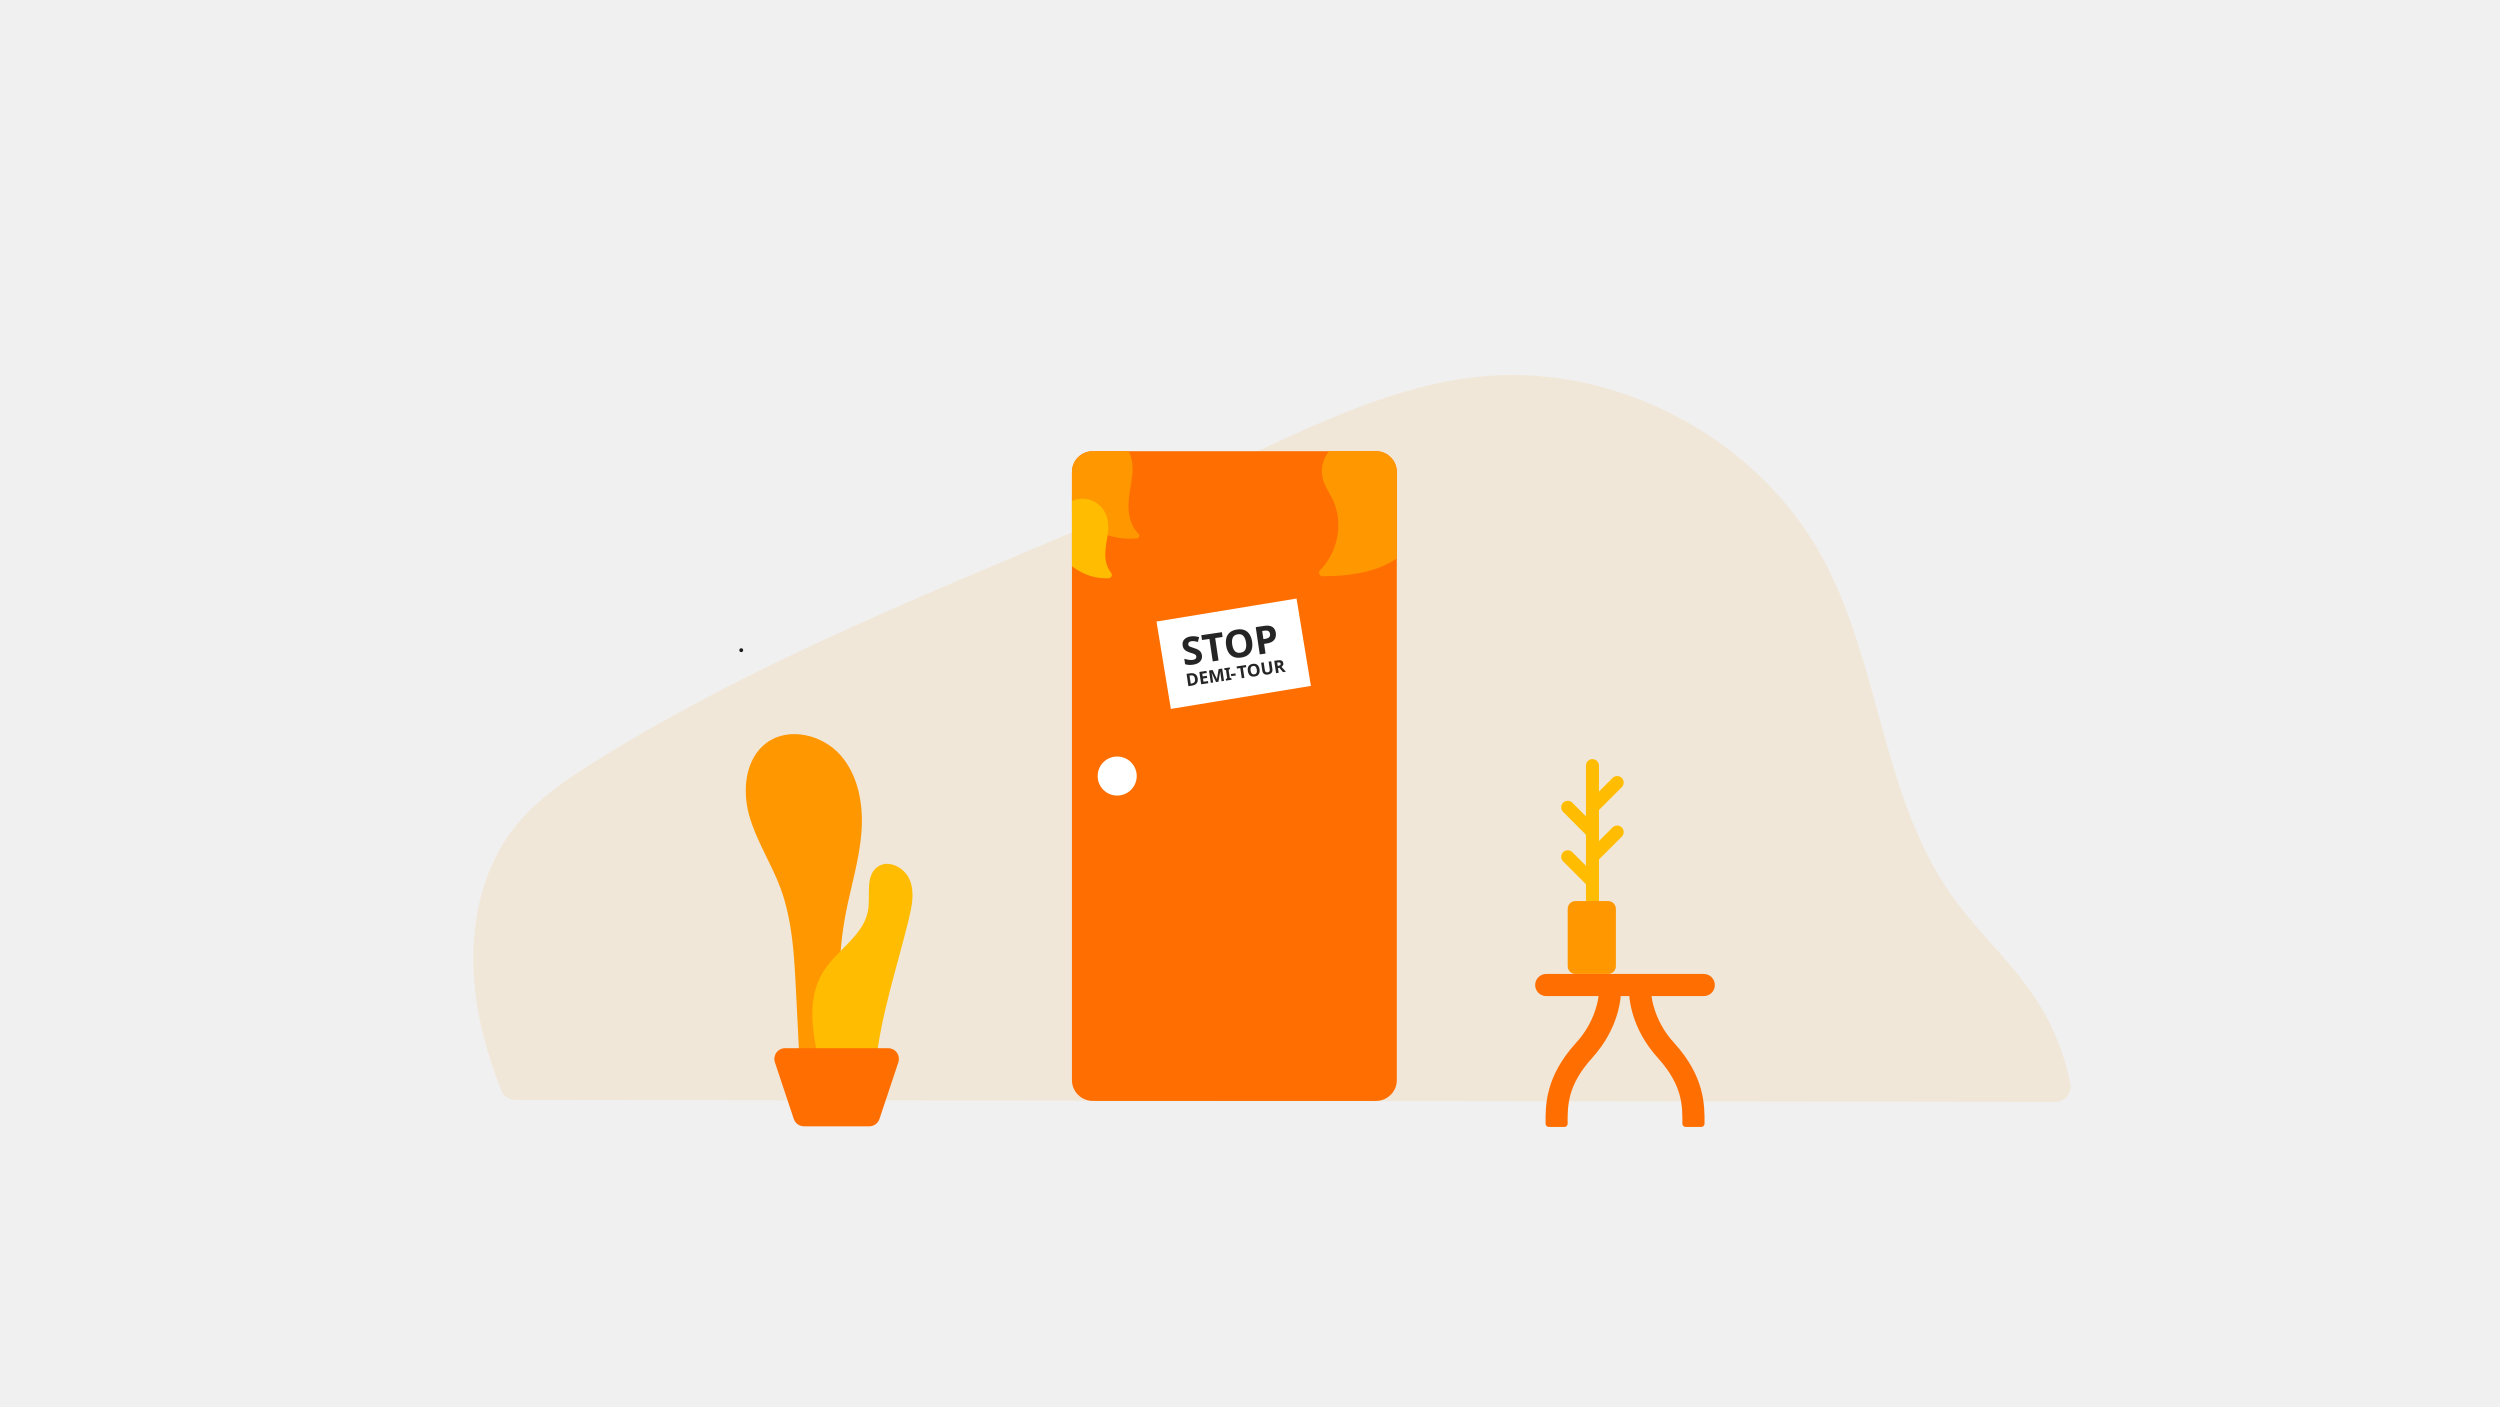
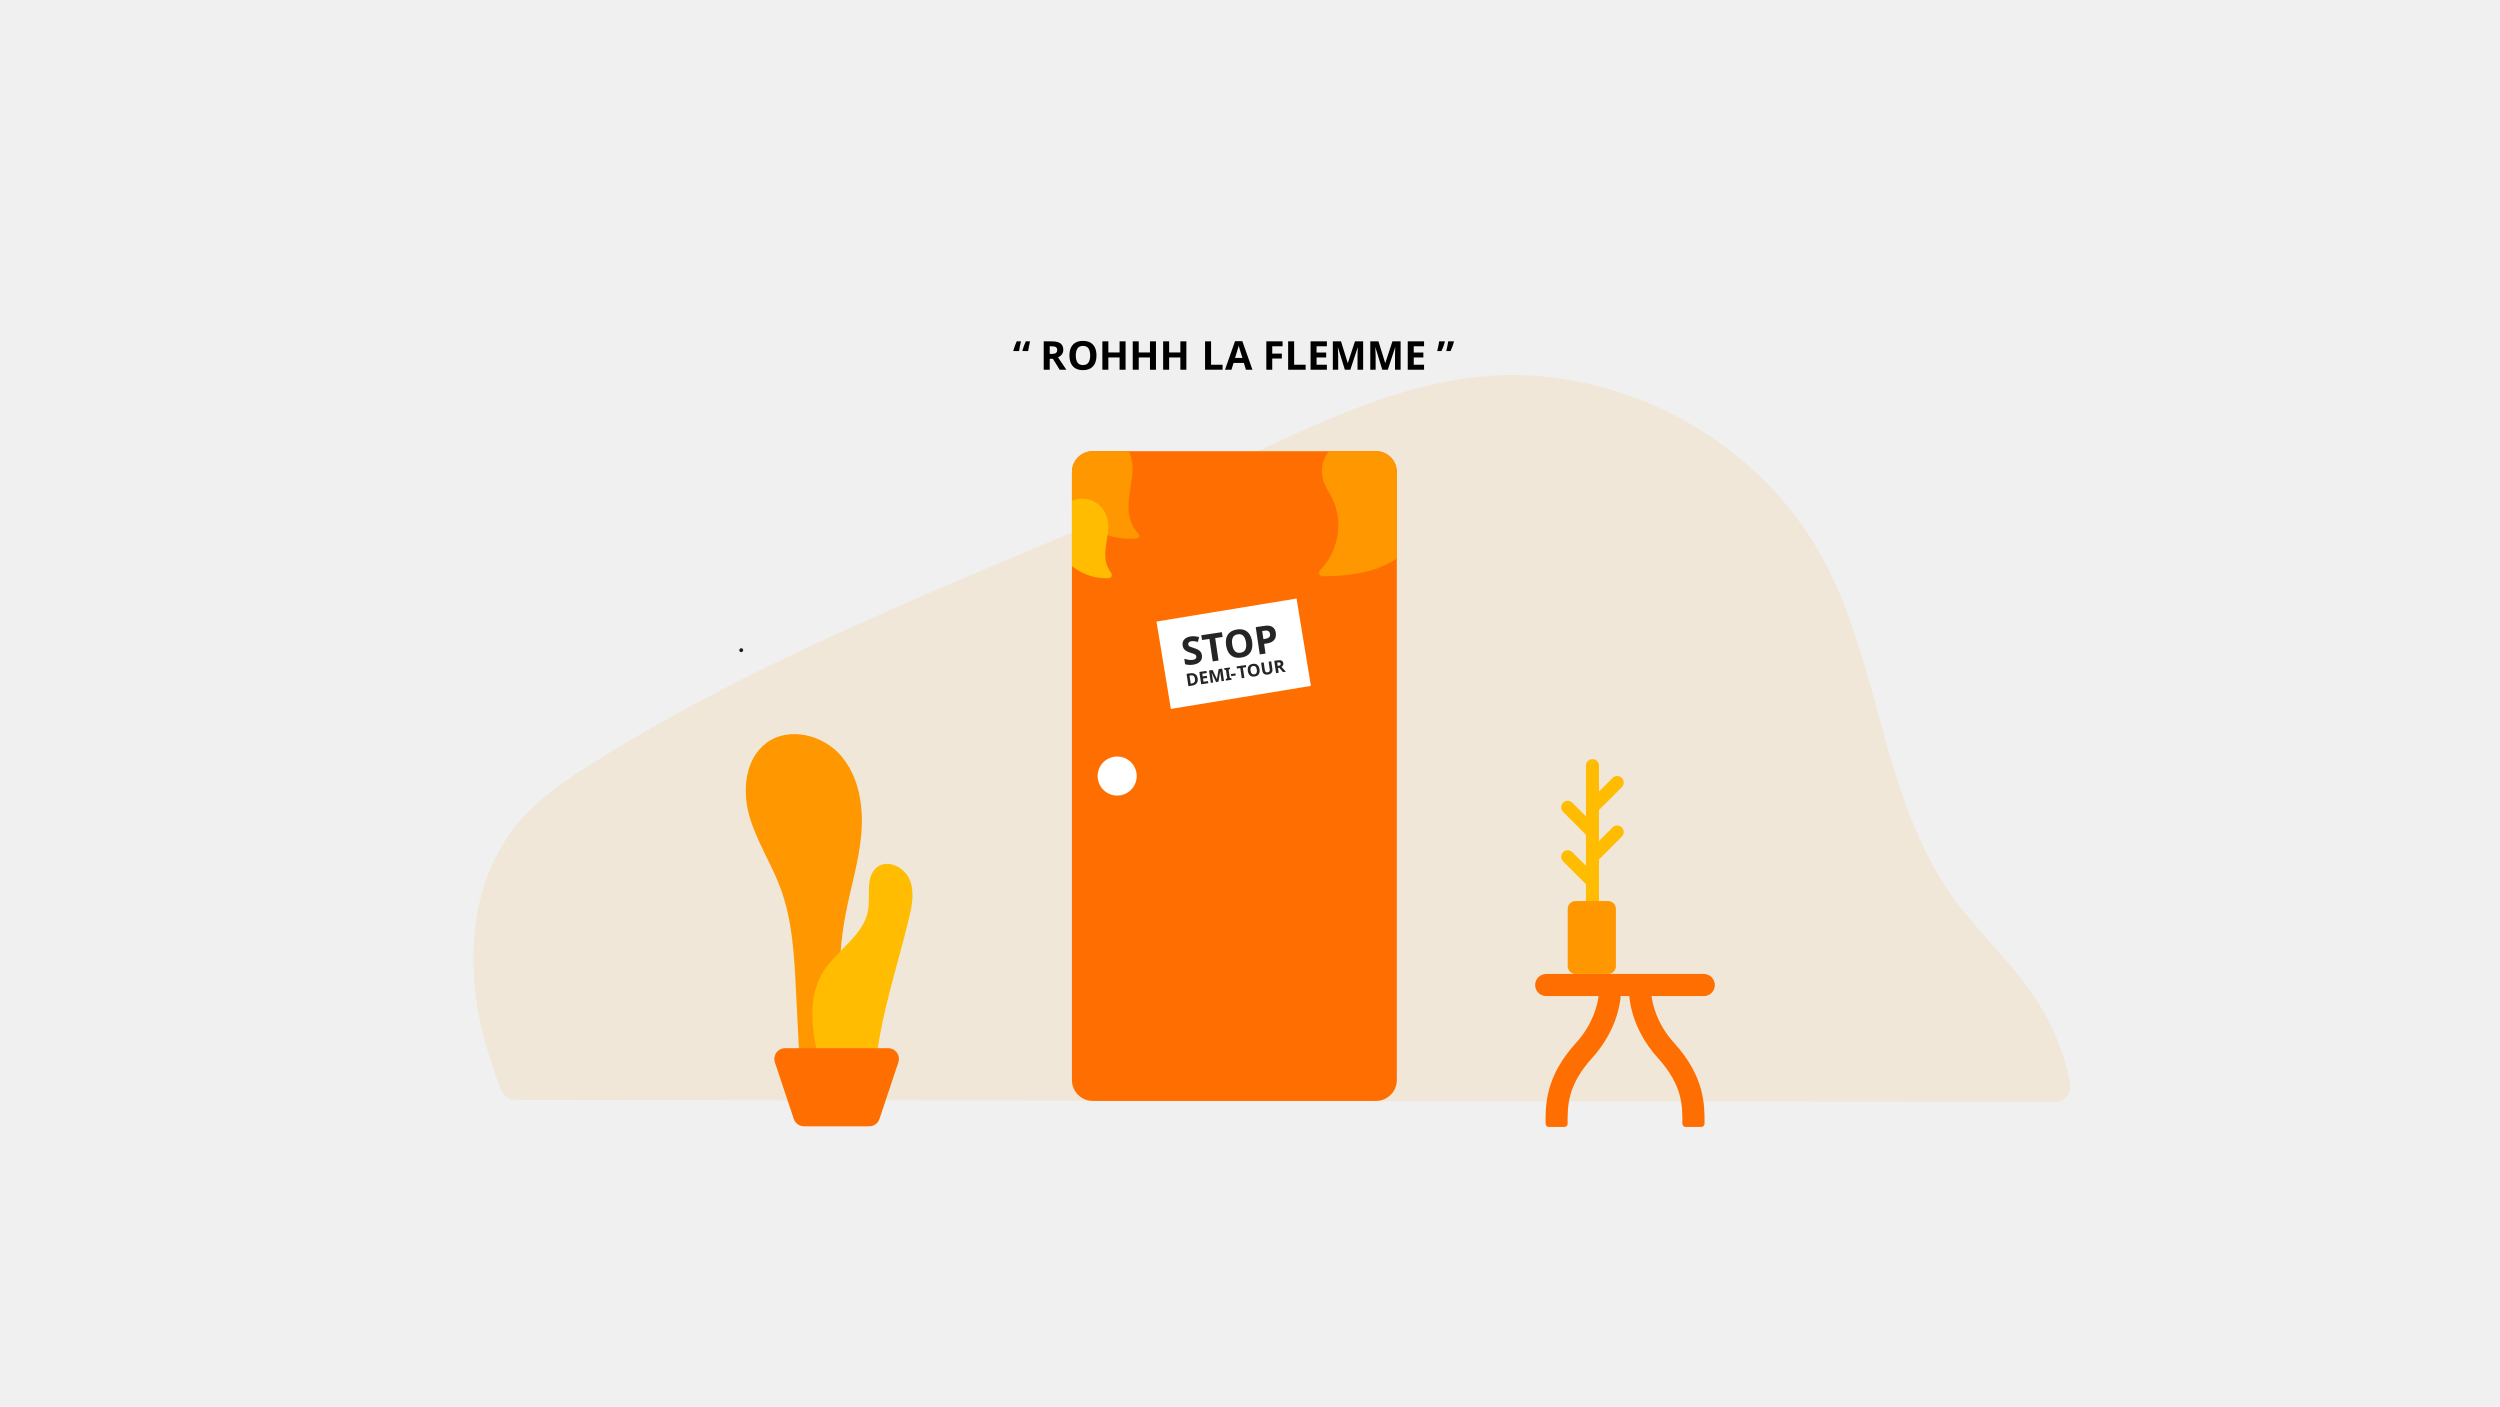
<svg xmlns="http://www.w3.org/2000/svg" viewBox="0 0 1920 1080">
  <defs>
-     <style>.cls-1,.cls-5{fill:none;}.cls-2{fill:#ff6e00;}.cls-3{clip-path:url(#clip-path);}.cls-4,.cls-7{fill:#ff9700;}.cls-4{opacity:0.1;}.cls-5{stroke:#ffbc00;stroke-linecap:round;stroke-linejoin:round;stroke-width:10px;}.cls-6{fill:#1d1e1b;}.cls-8{fill:#ffbc00;}.cls-9{clip-path:url(#clip-path-2);}.cls-10{fill:#fff;}.cls-11{font-size:29.66px;fill:#252525;font-family:MuseoSans-900, Museo Sans;font-weight:900;}.cls-12{font-size:13.4px;}.cls-13{letter-spacing:-0.01em;}.cls-14{letter-spacing:-0.05em;}.cls-15{letter-spacing:0em;}</style>
+     <style>.cls-1,.cls-5{fill:none;}.cls-2{fill:#ff6e00;}.cls-3{clip-path:url(#clip-path);}.cls-4,.cls-7{fill:#ff9700;}.cls-4{opacity:0.1;}.cls-5{stroke:#ffbc00;stroke-linecap:round;stroke-linejoin:round;stroke-width:10px;}.cls-6{fill:#1d1e1b;}.cls-8{fill:#ffbc00;}.cls-9{clip-path:url(#clip-path-2);}.cls-10{fill:#fff;}.cls-11{font-size:29.66px;fill:#252525;}.cls-11,.cls-16{font-family:MuseoSans-900, Museo Sans;font-weight:900;}.cls-12{font-size:13.4px;}.cls-13{letter-spacing:-0.01em;}.cls-14{letter-spacing:-0.05em;}.cls-15{letter-spacing:0em;}.cls-16{font-size:30.51px;}.cls-17{letter-spacing:0em;}.cls-18{letter-spacing:0.03em;}</style>
    <clipPath id="clip-path">
      <rect class="cls-1" x="320" y="181" width="1280" height="720" />
    </clipPath>
    <clipPath id="clip-path-2">
      <rect class="cls-2" x="823.25" y="346.5" width="249.5" height="499" rx="15.99" />
    </clipPath>
  </defs>
  <g id="Frame_1" data-name="Frame 1">
    <g class="cls-3">
      <path class="cls-4" d="M1578.27,846.31A12,12,0,0,0,1590,831.87a186.25,186.25,0,0,0-26.19-64.19c-18.68-28.63-44.84-51.66-64.64-79.52-54.09-76.08-55-178.47-99.82-260.36-50.47-92.24-158.89-149.24-263.49-138.51-65,6.68-125,36.56-184.39,63.79-165.35,75.8-339.3,135-493.65,231.29-23,14.32-45.83,29.78-62.6,51C364.71,674,358.35,727.32,367,775.72c3.77,21,10.07,41.4,17.78,61.32l0,.08a12,12,0,0,0,11.12,7.59Z" />
      <path class="cls-2" d="M1201.51,865.5h-12A2.48,2.48,0,0,1,1187,863v0c-.08-14.32-.21-36,23.2-61.89a69.11,69.11,0,0,0,16.3-29.76,52.23,52.23,0,0,0,1.58-11.38,2.47,2.47,0,0,1,2.24-2.41l12-1.17a2.49,2.49,0,0,1,2.72,2.46c.06,7.78-1.68,30.86-22.27,53.66-19,21-18.9,36.63-18.82,50.39v.1A2.48,2.48,0,0,1,1201.51,865.5Z" />
      <path class="cls-2" d="M1306.57,865.5h-12a2.51,2.51,0,0,1-2.51-2.52v-.07c.08-13.76.18-29.37-18.82-50.39-20.55-22.76-22.32-45.81-22.26-53.62a2.5,2.5,0,0,1,2.75-2.48l14.28,1.43-8.46-.85,6.16.57A2.5,2.5,0,0,1,1268,760a52.67,52.67,0,0,0,1.59,11.35,69,69,0,0,0,16.29,29.76c23.41,25.93,23.29,47.57,23.2,61.89h0A2.5,2.5,0,0,1,1306.57,865.5Z" />
      <rect class="cls-2" x="1179" y="748" width="138" height="17" rx="8.5" />
      <line class="cls-5" x1="1223" y1="692" x2="1223" y2="588" />
      <line class="cls-5" x1="1223" y1="620" x2="1242" y2="601" />
      <line class="cls-5" x1="1223" y1="658" x2="1242" y2="639" />
      <line class="cls-5" x1="1223" y1="639" x2="1204" y2="620" />
      <line class="cls-5" x1="1223" y1="677" x2="1204" y2="658" />
      <path class="cls-6" d="M569.27,500.84a1.5,1.5,0,0,0,0-3,1.5,1.5,0,0,0,0,3Z" />
      <path class="cls-7" d="M614.18,817.86l-2.93-58.27c-1.32-26.29-2.74-53.07-11.92-77.74-7.06-19-18.57-36.24-24-55.77s-2.92-43.47,13.33-55.56c17-12.65,43.1-6.36,57,9.62s17.61,38.7,15.87,59.83-8.21,41.55-12.16,62.38a264.56,264.56,0,0,0,6.26,123.9c-12.38-4.45-25.06-3.59-37.45-8C617.68,817.22,614.23,819,614.18,817.86Z" />
      <path class="cls-8" d="M697.74,706.78c2.47-10.13,4.9-21,1.08-30.76s-16.72-16.41-25.07-10.15c-9.27,7-5.25,21.39-7,32.85-3.06,19.6-24,30.67-34.48,47.5-13.91,22.31-7.82,51.13-1.28,76.6,8.68,33.82,38.68,24.28,41.64-5.48C676.28,780.25,688.93,743,697.74,706.78Z" />
      <path class="cls-2" d="M667.55,865h-50.1a8.25,8.25,0,0,1-7.83-5.64l-14.5-43.5A8.25,8.25,0,0,1,603,805h79.1a8.25,8.25,0,0,1,7.83,10.86l-14.5,43.5A8.25,8.25,0,0,1,667.55,865Z" />
      <rect class="cls-7" x="1204" y="692" width="37" height="56" rx="5.96" />
      <rect class="cls-2" x="823.25" y="346.5" width="249.5" height="499" rx="15.99" />
      <g class="cls-9">
        <circle class="cls-10" cx="858" cy="596" r="15" />
        <path class="cls-7" d="M869.58,365.18c-1,8.55-3.2,17-2.85,25.63.28,7,2.7,14.39,7.7,19.07a2.05,2.05,0,0,1-1.16,3.54c-33.12,3.66-67.86-25.33-56.88-60.51S873.87,327.78,869.58,365.18Z" />
        <path class="cls-8" d="M851,408.17c-.72,6.33-2.37,12.6-2.11,19a21.65,21.65,0,0,0,4.39,12.71,2.56,2.56,0,0,1-1.79,4.21c-23.81,1.22-47.75-19.73-39.87-45C819.73,373,854.14,380.49,851,408.17Z" />
        <path class="cls-7" d="M1015.81,367.3c1.38,5.87,5.07,10.88,7.69,16.31,8.52,17.66,4.08,40.42-9.65,54.21a2.8,2.8,0,0,0,2,4.79c13.6-.22,27.23-1.23,40.09-5.51,15.31-5.1,29.58-15.54,35.65-30.49,8.56-21.13-.43-62.14-21.8-74.18C1049,320.68,1009.75,341.35,1015.81,367.3Z" />
        <rect class="cls-10" x="893" y="468" width="109" height="68" transform="translate(-68.87 160.31) rotate(-9.33)" />
      </g>
      <text class="cls-11" transform="translate(908.95 511.28) rotate(-8.44)">STOP<tspan class="cls-12">
          <tspan x="0.19" y="16.08">DEM</tspan>
          <tspan class="cls-13" x="30.16" y="16.08">I</tspan>
          <tspan class="cls-14" x="34.65" y="16.08">-</tspan>
          <tspan class="cls-15" x="39.97" y="16.08">TOUR</tspan>
        </tspan>
      </text>
    </g>
+     <text class="cls-16" transform="translate(777.86 283.94)">“ <tspan class="cls-17" x="20.96" y="0">R</tspan>
+       <tspan x="41.71" y="0">OHHH </tspan>
+       <tspan class="cls-18" x="144.88" y="0">L</tspan>
+       <tspan x="162.94" y="0">A FLEMME ”</tspan>
+     </text>
  </g>
</svg>
